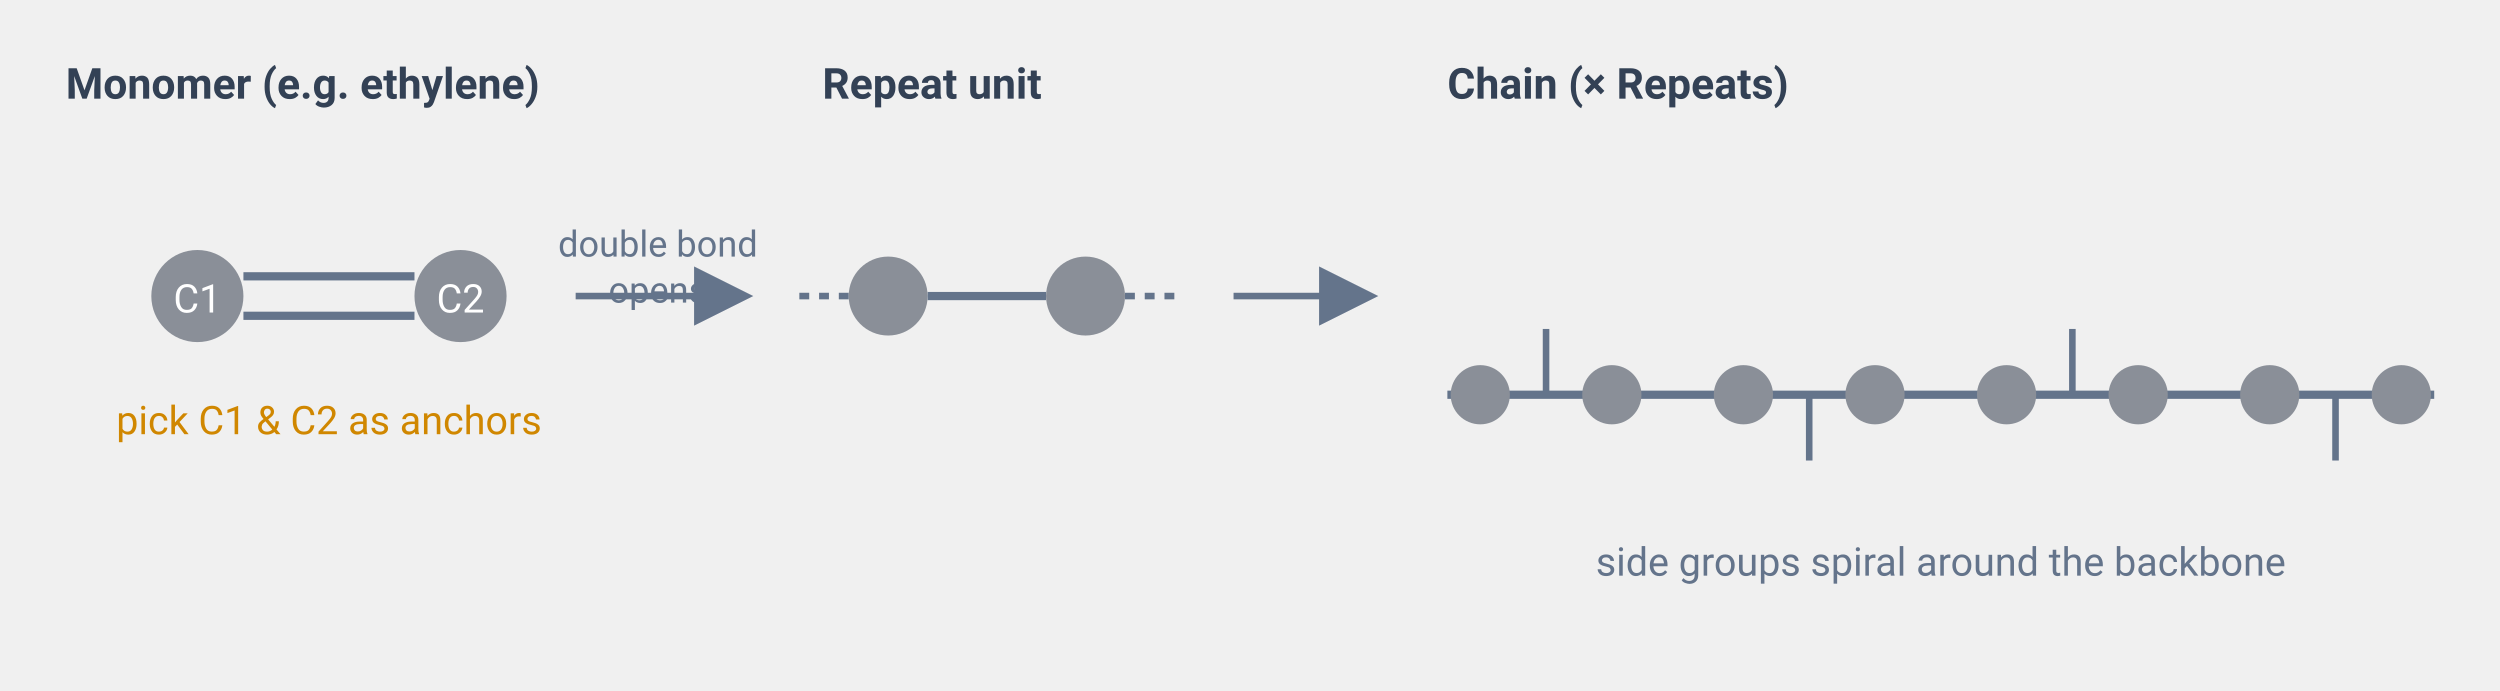
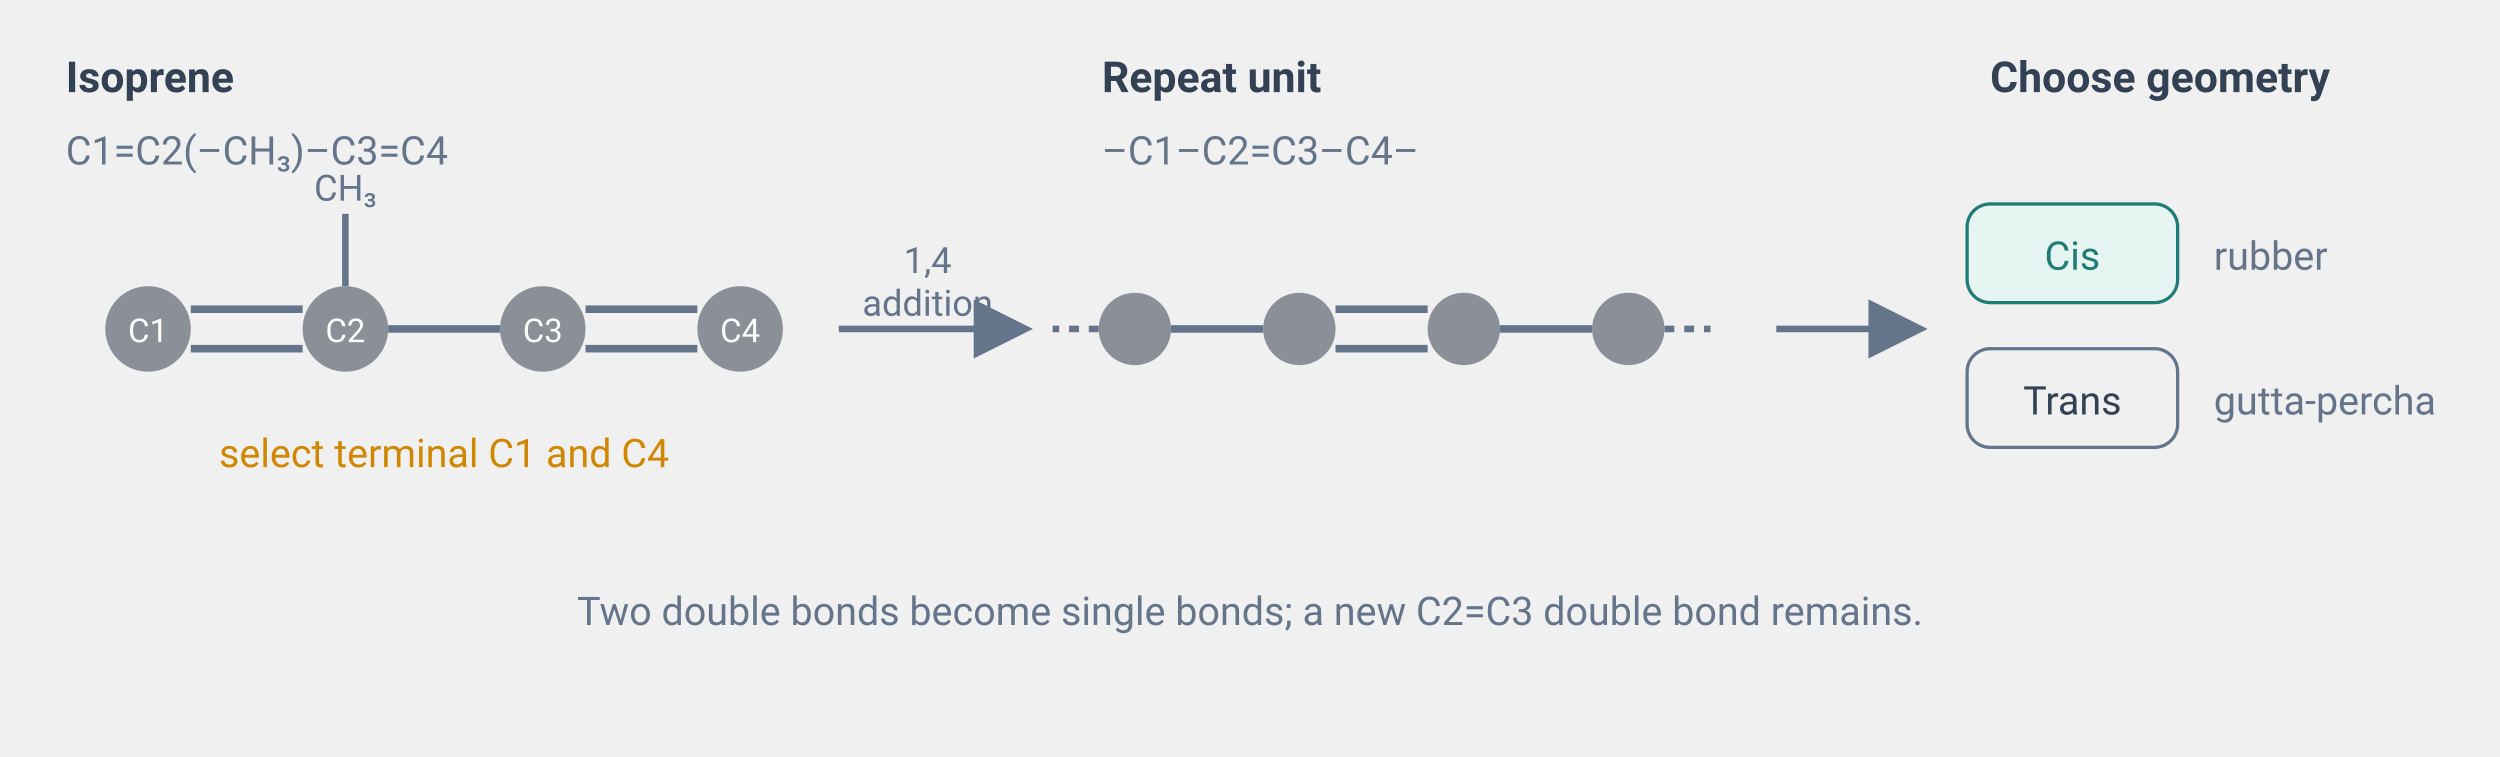
- <svg xmlns="http://www.w3.org/2000/svg" viewBox="0 0 760 210" font-family="system-ui, -apple-system, Segoe UI, Roboto, sans-serif">
+ <svg xmlns="http://www.w3.org/2000/svg" viewBox="0 0 760 230" font-family="system-ui, -apple-system, Segoe UI, Roboto, sans-serif">
  <defs>
    <marker id="p" markerWidth="9" markerHeight="9" refX="7" refY="4.5" orient="auto">
      <path d="M0 0 L9 4.5 L0 9 z" fill="#64748b" />
    </marker>
  </defs>
-   <text x="20" y="30" font-size="13" font-weight="700" fill="#334155">Monomer (e.g. ethylene)</text>
-   <circle cx="60" cy="90" r="14" fill="#8a8f98" />
-   <text x="60" y="95" text-anchor="middle" font-size="12" fill="#fff">C1</text>
-   <circle cx="140" cy="90" r="14" fill="#8a8f98" />
-   <text x="140" y="95" text-anchor="middle" font-size="12" fill="#fff">C2</text>
-   <line x1="74" y1="84" x2="126" y2="84" stroke="#64748b" stroke-width="2.5" />
-   <line x1="74" y1="96" x2="126" y2="96" stroke="#64748b" stroke-width="2.5" />
-   <text x="100" y="132" text-anchor="middle" font-size="12" fill="#d08700">pick C1 &amp; C2 as anchors</text>
-   <path d="M175 90 h50" stroke="#64748b" stroke-width="2" marker-end="url(#p)" />
-   <text x="200" y="78" text-anchor="middle" font-size="11" fill="#64748b">double bond<tspan x="200" dy="14">opens</tspan>
+   <text x="20" y="28" font-size="13" font-weight="700" fill="#334155">Isoprene</text>
+   <text x="20" y="50" font-size="12" fill="#64748b">C1=C2(–CH₃)–C3=C4</text>
+   <g fill="#8a8f98">
+     <circle cx="45" cy="100" r="13" />
+     <circle cx="105" cy="100" r="13" />
+     <circle cx="165" cy="100" r="13" />
+     <circle cx="225" cy="100" r="13" />
+   </g>
+   <g fill="#fff" font-size="10" text-anchor="middle">
+     <text x="45" y="104">C1</text>
+     <text x="105" y="104">C2</text>
+     <text x="165" y="104">C3</text>
+     <text x="225" y="104">C4</text>
+   </g>
+   <g stroke="#64748b" stroke-width="2.3">
+     <line x1="58" y1="94" x2="92" y2="94" />
+     <line x1="58" y1="106" x2="92" y2="106" />
+     <line x1="118" y1="100" x2="152" y2="100" />
+     <line x1="178" y1="94" x2="212" y2="94" />
+     <line x1="178" y1="106" x2="212" y2="106" />
+     <line x1="105" y1="87" x2="105" y2="65" stroke-width="2" />
+   </g>
+   <text x="105" y="61" text-anchor="middle" font-size="11" fill="#64748b">CH₃</text>
+   <text x="135" y="142" text-anchor="middle" font-size="12" fill="#d08700">select terminal C1 and C4</text>
+   <path d="M255 100 h55" stroke="#64748b" stroke-width="2" marker-end="url(#p)" />
+   <text x="282" y="83" text-anchor="middle" font-size="11" fill="#64748b">1,4<tspan x="282" dy="13">addition</tspan>
  </text>
-   <text x="250" y="30" font-size="13" font-weight="700" fill="#334155">Repeat unit</text>
-   <circle cx="270" cy="90" r="12" fill="#8a8f98" />
-   <circle cx="330" cy="90" r="12" fill="#8a8f98" />
-   <line x1="282" y1="90" x2="318" y2="90" stroke="#64748b" stroke-width="2.5" />
-   <line x1="258" y1="90" x2="240" y2="90" stroke="#64748b" stroke-width="2" stroke-dasharray="3 3" />
-   <line x1="342" y1="90" x2="360" y2="90" stroke="#64748b" stroke-width="2" stroke-dasharray="3 3" />
-   <path d="M375 90 h40" stroke="#64748b" stroke-width="2" marker-end="url(#p)" />
-   <text x="440" y="30" font-size="13" font-weight="700" fill="#334155">Chain (× Repeats)</text>
-   <line x1="440" y1="120" x2="740" y2="120" stroke="#64748b" stroke-width="2.5" />
-   <circle cx="450" cy="120" r="9" fill="#8a8f98" />
-   <circle cx="490" cy="120" r="9" fill="#8a8f98" />
-   <circle cx="530" cy="120" r="9" fill="#8a8f98" />
-   <circle cx="570" cy="120" r="9" fill="#8a8f98" />
-   <circle cx="610" cy="120" r="9" fill="#8a8f98" />
-   <circle cx="650" cy="120" r="9" fill="#8a8f98" />
-   <circle cx="690" cy="120" r="9" fill="#8a8f98" />
-   <circle cx="730" cy="120" r="9" fill="#8a8f98" />
-   <line x1="470" y1="120" x2="470" y2="100" stroke="#64748b" stroke-width="2" />
-   <line x1="550" y1="120" x2="550" y2="140" stroke="#64748b" stroke-width="2" />
-   <line x1="630" y1="120" x2="630" y2="100" stroke="#64748b" stroke-width="2" />
-   <line x1="710" y1="120" x2="710" y2="140" stroke="#64748b" stroke-width="2" />
-   <text x="590" y="175" text-anchor="middle" font-size="12" fill="#64748b">side groups spiral around the backbone</text>
+   <text x="335" y="28" font-size="13" font-weight="700" fill="#334155">Repeat unit</text>
+   <text x="335" y="50" font-size="12" fill="#64748b">–C1–C2=C3–C4–</text>
+   <g fill="#8a8f98">
+     <circle cx="345" cy="100" r="11" />
+     <circle cx="395" cy="100" r="11" />
+     <circle cx="445" cy="100" r="11" />
+     <circle cx="495" cy="100" r="11" />
+   </g>
+   <g stroke="#64748b" stroke-width="2.3">
+     <line x1="356" y1="100" x2="384" y2="100" />
+     <line x1="406" y1="94" x2="434" y2="94" />
+     <line x1="406" y1="106" x2="434" y2="106" />
+     <line x1="456" y1="100" x2="484" y2="100" />
+   </g>
+   <g stroke="#64748b" stroke-width="2" stroke-dasharray="3 3">
+     <line x1="334" y1="100" x2="320" y2="100" />
+     <line x1="506" y1="100" x2="520" y2="100" />
+   </g>
+   <path d="M540 100 h42" stroke="#64748b" stroke-width="2" marker-end="url(#p)" />
+   <text x="605" y="28" font-size="13" font-weight="700" fill="#334155">Choose geometry</text>
+   <rect x="598" y="62" width="64" height="30" rx="7" fill="#e7f5f2" stroke="#1e7d74" />
+   <text x="630" y="82" text-anchor="middle" font-size="12" fill="#1e7d74">Cis</text>
+   <text x="673" y="82" font-size="12" fill="#64748b">rubber</text>
+   <rect x="598" y="106" width="64" height="30" rx="7" fill="none" stroke="#64748b" />
+   <text x="630" y="126" text-anchor="middle" font-size="12" fill="#334155">Trans</text>
+   <text x="673" y="126" font-size="12" fill="#64748b">gutta-percha</text>
+   <text x="380" y="190" text-anchor="middle" font-size="12" fill="#64748b">Two double bonds become single bonds; a new C2=C3 double bond remains.</text>
</svg>
